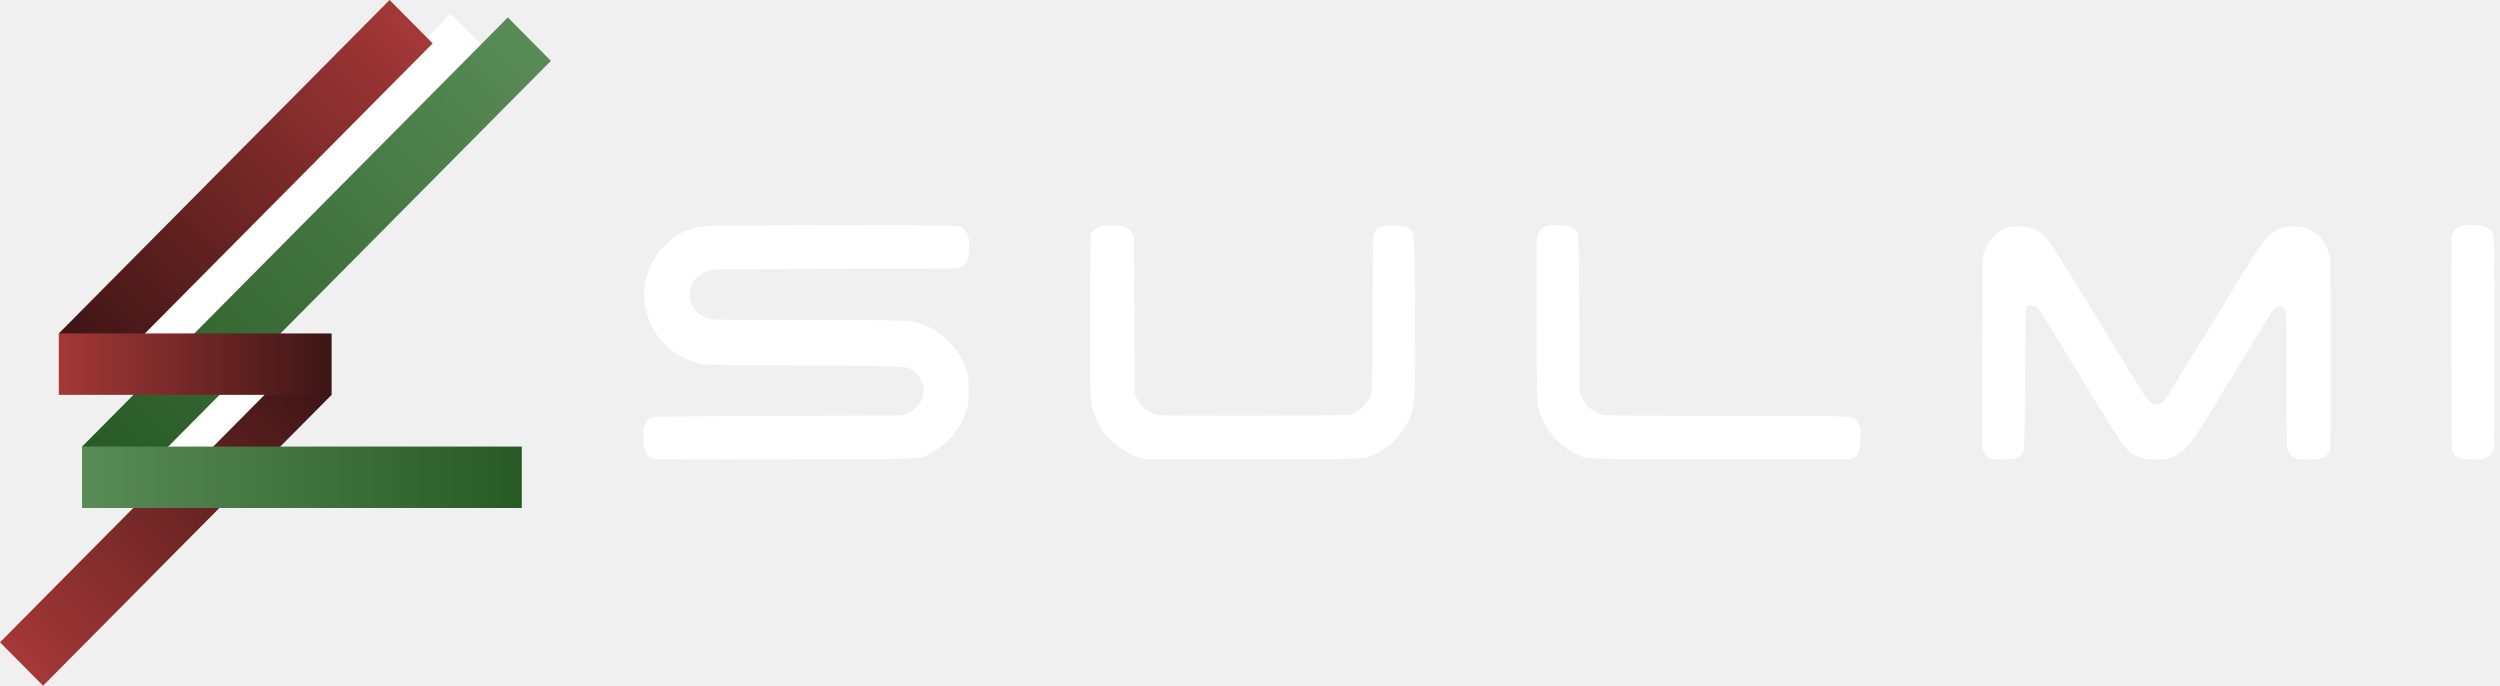
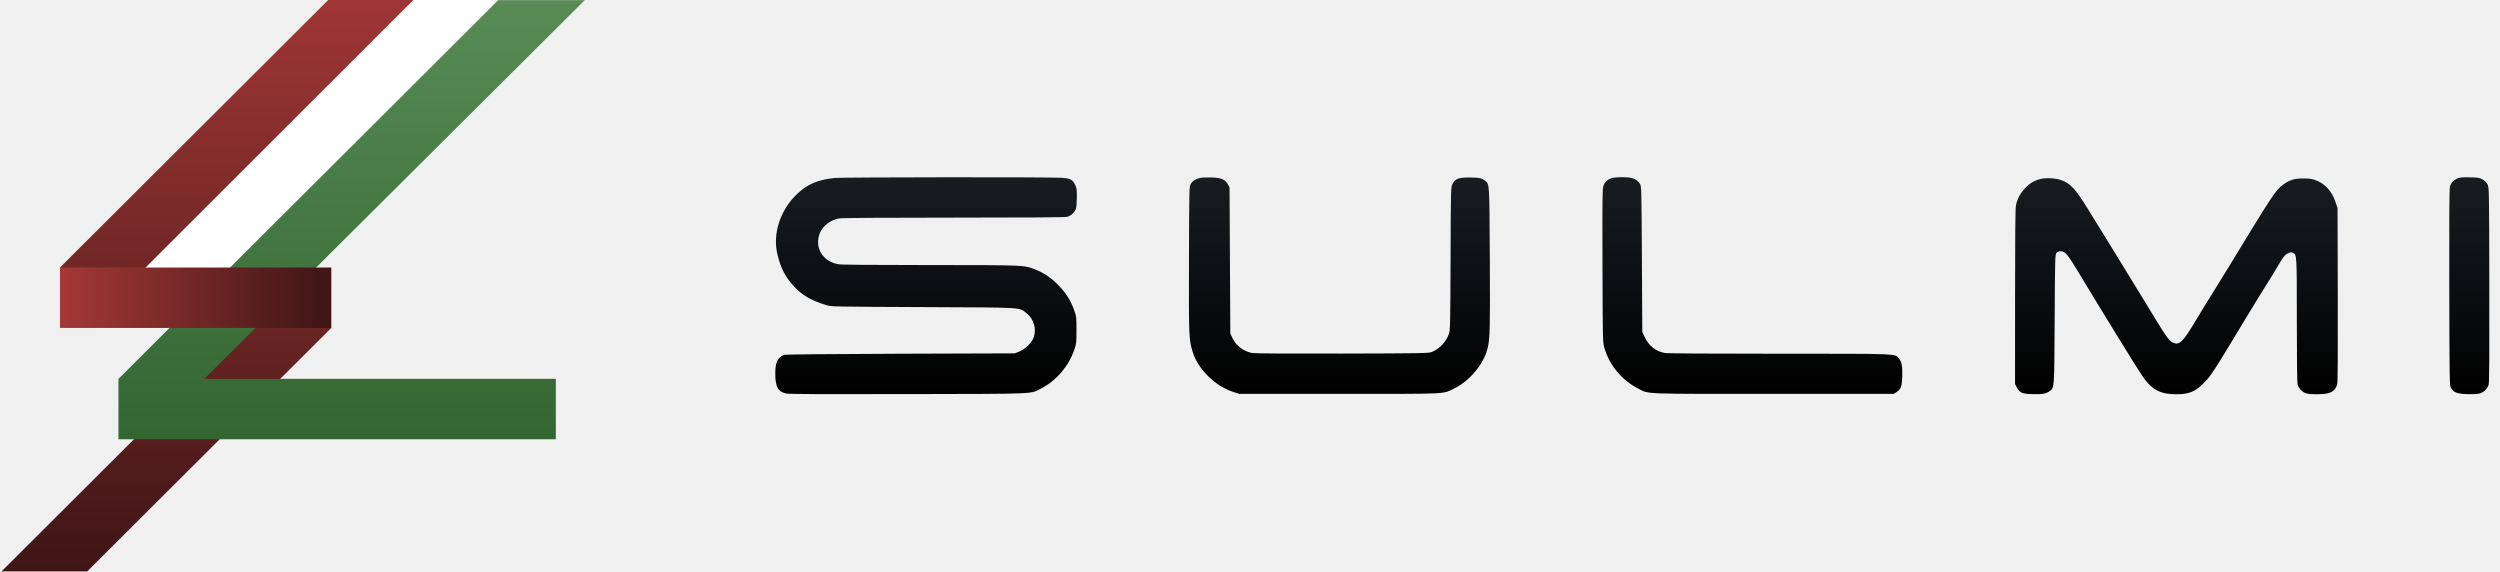
- <svg xmlns="http://www.w3.org/2000/svg" width="175" height="48" viewBox="0 0 175 48" fill="none">
-   <rect width="4.281" height="28.679" transform="matrix(-0.704254 -0.709948 0.704254 -0.709948 3.01538 48)" fill="url(#paint0_linear_7_214)" />
-   <path d="M15.976 24.121L18.992 27.16L12.284 33.922L9.269 30.882L15.976 24.121Z" fill="white" />
-   <path d="M31.55 0.955L34.566 3.995L11.763 26.982L8.748 23.942L31.55 0.955Z" fill="white" />
-   <path d="M35.548 1.219L38.563 4.259L8.76 34.303L5.745 31.263L35.548 1.219Z" fill="url(#paint1_linear_7_214)" />
-   <path d="M5.745 31.26L5.745 35.559L36.526 35.559L36.526 31.26L5.745 31.26Z" fill="url(#paint2_linear_7_214)" />
-   <rect width="4.281" height="32.877" transform="matrix(0.704254 0.709948 -0.704254 0.709948 27.2705 0)" fill="url(#paint3_linear_7_214)" />
-   <rect x="4.117" y="27.639" width="4.299" height="19.096" transform="rotate(-90 4.11694 27.6393)" fill="url(#paint4_linear_7_214)" />
-   <path fill-rule="evenodd" clip-rule="evenodd" d="M49.522 15.821C48.264 15.948 47.471 16.284 46.69 17.021C45.402 18.235 44.815 20.037 45.195 21.61C45.455 22.687 45.81 23.354 46.518 24.093C47.113 24.715 47.769 25.089 48.86 25.426C49.26 25.55 49.302 25.551 56.2 25.583C63.974 25.619 63.446 25.588 64.02 26.043C64.579 26.487 64.793 27.203 64.567 27.871C64.432 28.269 63.937 28.758 63.483 28.941L63.138 29.081L54.473 29.11C49.548 29.126 45.759 29.161 45.693 29.191C45.193 29.416 45.031 29.763 45.031 30.613C45.031 31.605 45.236 31.982 45.851 32.115C46.072 32.163 48.559 32.175 55.078 32.161C65.083 32.138 64.289 32.174 65.18 31.708C66.298 31.124 67.212 30.042 67.642 28.792C67.792 28.355 67.801 28.272 67.801 27.318C67.801 26.331 67.796 26.294 67.621 25.802C67.372 25.102 67.044 24.576 66.498 23.997C65.943 23.408 65.363 23.003 64.71 22.75C63.812 22.401 63.986 22.408 56.743 22.406C52.231 22.405 50.01 22.384 49.777 22.341C48.817 22.165 48.198 21.419 48.27 20.524C48.335 19.706 48.971 19.049 49.863 18.879C50.062 18.841 53.116 18.82 58.525 18.82C64.177 18.82 66.95 18.8 67.097 18.759C67.395 18.676 67.681 18.409 67.762 18.137C67.799 18.013 67.829 17.614 67.829 17.25C67.829 16.68 67.812 16.556 67.7 16.336C67.496 15.934 67.348 15.859 66.665 15.807C65.858 15.747 50.134 15.759 49.522 15.821ZM77.165 15.815C76.818 15.889 76.576 16.043 76.439 16.279C76.323 16.476 76.321 16.566 76.306 21.957C76.289 27.904 76.295 28.042 76.606 29.03C77.003 30.293 78.317 31.573 79.648 31.995L80.121 32.145H87.663C96.089 32.145 95.467 32.174 96.357 31.736C97.547 31.151 98.593 29.886 98.887 28.676C99.059 27.97 99.078 27.181 99.049 21.888C99.017 16.079 99.031 16.315 98.688 16.026C98.459 15.832 98.22 15.785 97.45 15.785C96.673 15.786 96.411 15.893 96.22 16.289C96.103 16.533 96.101 16.615 96.082 21.913C96.065 26.806 96.054 27.316 95.964 27.587C95.763 28.194 95.242 28.75 94.658 28.979C94.417 29.073 93.943 29.082 87.9 29.096C83.864 29.107 81.285 29.091 81.098 29.056C80.417 28.93 79.866 28.512 79.584 27.907L79.43 27.578L79.401 22.057L79.373 16.537L79.245 16.297C79.053 15.936 78.741 15.807 78.003 15.781C77.68 15.771 77.303 15.785 77.165 15.815ZM108.225 15.841C107.933 15.945 107.75 16.125 107.639 16.416C107.559 16.626 107.551 17.297 107.567 22.433C107.585 28.151 107.587 28.218 107.71 28.655C108.081 29.976 109.043 31.129 110.303 31.763C111.112 32.17 110.436 32.145 120.507 32.145H129.575L129.776 32.018C130.131 31.797 130.204 31.6 130.228 30.813C130.251 30.034 130.192 29.722 129.972 29.46C129.665 29.093 130.088 29.11 120.908 29.11C115.514 29.11 112.47 29.089 112.27 29.051C111.586 28.921 111.072 28.512 110.759 27.849L110.576 27.462L110.548 21.971C110.521 16.901 110.511 16.465 110.419 16.296C110.295 16.069 110.071 15.905 109.77 15.821C109.45 15.732 108.494 15.744 108.225 15.841ZM172.243 15.838C171.936 15.952 171.713 16.184 171.635 16.47C171.587 16.646 171.574 18.694 171.586 24.109C171.602 31.389 171.604 31.512 171.717 31.705C171.911 32.037 172.193 32.141 172.957 32.164C173.355 32.177 173.722 32.157 173.874 32.116C174.193 32.03 174.48 31.748 174.563 31.439C174.607 31.271 174.622 29.069 174.611 23.87C174.596 16.566 174.595 16.536 174.476 16.306C174.399 16.157 174.265 16.024 174.102 15.932C173.878 15.807 173.765 15.787 173.157 15.772C172.661 15.76 172.403 15.778 172.243 15.838ZM140.715 15.89C140.225 16.003 139.871 16.212 139.507 16.603C139.127 17.011 138.912 17.424 138.821 17.92C138.777 18.156 138.758 20.326 138.758 24.83V31.397L138.887 31.654C139.089 32.054 139.292 32.141 140.083 32.165C140.804 32.187 141.128 32.128 141.377 31.932C141.735 31.649 141.72 31.867 141.751 26.5C141.779 21.791 141.784 21.602 141.89 21.485C141.964 21.402 142.069 21.364 142.217 21.364C142.541 21.364 142.724 21.58 143.535 22.924C145.544 26.256 147.938 30.143 148.384 30.798C149.079 31.82 149.723 32.17 150.909 32.172C151.886 32.175 152.36 31.991 152.982 31.368C153.571 30.778 153.648 30.661 156.172 26.48C156.748 25.526 157.426 24.42 157.68 24.023C157.934 23.625 158.316 23.001 158.531 22.635C159.035 21.774 159.145 21.632 159.401 21.51C159.569 21.43 159.642 21.423 159.752 21.473C160.063 21.615 160.059 21.554 160.059 26.579C160.06 29.769 160.079 31.291 160.123 31.448C160.204 31.74 160.49 32.028 160.781 32.109C161.118 32.203 162.116 32.189 162.462 32.086C162.802 31.985 163.019 31.762 163.11 31.421C163.152 31.267 163.166 29.107 163.155 24.646L163.139 18.098L162.982 17.631C162.703 16.806 162.181 16.24 161.46 15.979C161.205 15.887 160.986 15.857 160.548 15.856C159.872 15.855 159.504 15.97 159.006 16.34C158.45 16.754 158.207 17.122 154.981 22.433C154.536 23.164 153.935 24.14 153.643 24.601C153.352 25.062 152.804 25.956 152.427 26.587C151.448 28.223 151.187 28.481 150.714 28.278C150.375 28.132 150.233 27.923 148.326 24.774C147.835 23.963 146.863 22.377 146.166 21.248C145.469 20.119 144.626 18.754 144.293 18.213C143.328 16.646 142.947 16.232 142.237 15.982C141.827 15.837 141.126 15.794 140.715 15.89Z" fill="white" />
+ <svg xmlns="http://www.w3.org/2000/svg" width="210" height="48" viewBox="0 0 210 48" fill="none">
+   <path d="M0.125 48L24.231 23.957L27.829 27.546L7.322 48H0.125Z" fill="url(#paint0_linear_22_431)" />
+   <path d="M41.997 2.24131e-07L15.055 26.77L11.456 23.18L34.697 1.28941e-07L41.997 2.24131e-07Z" fill="white" />
+   <path d="M49.124 0.011L13.55 35.415L9.951 31.825L41.849 0.011H49.124Z" fill="url(#paint1_linear_22_431)" />
+   <path d="M9.951 31.822L9.951 36.898L46.689 36.898V31.822L9.951 31.822Z" fill="url(#paint2_linear_22_431)" />
+   <path d="M34.721 0L8.637 26.06L5.038 22.47L27.568 0H34.721Z" fill="url(#paint3_linear_22_431)" />
+   <path d="M5.038 27.546L5.038 22.47L27.83 22.47L27.829 27.546L5.038 27.546Z" fill="url(#paint4_linear_22_431)" />
+   <path fill-rule="evenodd" clip-rule="evenodd" d="M70.114 14.95C68.717 15.091 67.835 15.464 66.968 16.282C65.537 17.632 64.884 19.633 65.306 21.381C65.595 22.578 65.99 23.319 66.776 24.141C67.437 24.832 68.166 25.247 69.378 25.622C69.824 25.76 69.87 25.761 77.534 25.796C86.173 25.836 85.585 25.801 86.223 26.308C86.844 26.801 87.082 27.596 86.831 28.338C86.681 28.78 86.131 29.323 85.626 29.527L85.243 29.682L75.615 29.714C70.143 29.733 65.933 29.771 65.86 29.804C65.304 30.055 65.124 30.44 65.124 31.384C65.124 32.487 65.353 32.906 66.035 33.054C66.281 33.107 69.045 33.121 76.287 33.104C87.404 33.08 86.522 33.119 87.512 32.602C88.754 31.953 89.769 30.75 90.247 29.361C90.414 28.876 90.424 28.784 90.424 27.723C90.424 26.627 90.419 26.585 90.224 26.039C89.947 25.262 89.584 24.677 88.977 24.033C88.36 23.38 87.715 22.93 86.989 22.648C85.991 22.26 86.186 22.269 78.138 22.266C73.125 22.265 70.656 22.242 70.398 22.194C69.331 21.998 68.643 21.169 68.723 20.175C68.795 19.266 69.503 18.535 70.493 18.347C70.714 18.305 74.108 18.282 80.118 18.281C86.398 18.281 89.479 18.259 89.642 18.214C89.973 18.121 90.291 17.824 90.381 17.523C90.422 17.384 90.456 16.941 90.456 16.538C90.456 15.903 90.436 15.766 90.312 15.521C90.085 15.075 89.921 14.991 89.162 14.934C88.266 14.867 70.794 14.881 70.114 14.95ZM100.829 14.942C100.443 15.024 100.175 15.196 100.021 15.458C99.893 15.677 99.891 15.777 99.874 21.767C99.855 28.375 99.862 28.528 100.207 29.627C100.649 31.029 102.109 32.452 103.588 32.92L104.113 33.087H112.493C121.855 33.087 121.164 33.119 122.153 32.633C123.475 31.982 124.637 30.577 124.965 29.233C125.155 28.448 125.176 27.572 125.144 21.691C125.108 15.236 125.124 15.499 124.743 15.177C124.488 14.961 124.223 14.91 123.368 14.91C122.504 14.91 122.213 15.029 122.001 15.47C121.871 15.741 121.869 15.831 121.848 21.718C121.828 27.154 121.817 27.721 121.717 28.023C121.493 28.697 120.914 29.315 120.265 29.569C119.998 29.674 119.471 29.683 112.756 29.7C108.272 29.711 105.407 29.694 105.198 29.655C104.442 29.515 103.83 29.05 103.516 28.378L103.346 28.012L103.314 21.878L103.282 15.745L103.14 15.478C102.926 15.077 102.579 14.933 101.76 14.905C101.4 14.893 100.982 14.91 100.829 14.942ZM135.34 14.971C135.016 15.087 134.812 15.287 134.689 15.61C134.6 15.844 134.591 16.589 134.609 22.296C134.629 28.65 134.631 28.724 134.767 29.21C135.18 30.677 136.248 31.958 137.649 32.662C138.547 33.114 137.797 33.087 148.987 33.087H159.062L159.286 32.946C159.679 32.7 159.761 32.481 159.787 31.607C159.813 30.742 159.747 30.395 159.503 30.104C159.162 29.696 159.632 29.714 149.432 29.714C143.439 29.714 140.056 29.692 139.834 29.649C139.074 29.504 138.503 29.05 138.155 28.314L137.952 27.884L137.92 21.782C137.891 16.149 137.88 15.665 137.777 15.477C137.64 15.224 137.391 15.042 137.057 14.949C136.701 14.851 135.639 14.864 135.34 14.971ZM206.471 14.968C206.13 15.095 205.882 15.353 205.795 15.67C205.742 15.866 205.727 18.141 205.74 24.159C205.758 32.247 205.761 32.383 205.887 32.599C206.102 32.967 206.415 33.082 207.264 33.109C207.706 33.122 208.114 33.101 208.283 33.055C208.637 32.959 208.956 32.646 209.048 32.302C209.098 32.116 209.114 29.669 209.102 23.892C209.085 15.777 209.085 15.744 208.952 15.488C208.866 15.322 208.718 15.175 208.536 15.073C208.287 14.933 208.162 14.912 207.486 14.895C206.935 14.881 206.649 14.902 206.471 14.968ZM171.44 15.025C170.896 15.151 170.502 15.384 170.097 15.818C169.675 16.271 169.436 16.731 169.335 17.282C169.287 17.543 169.265 19.955 169.265 24.96V32.256L169.409 32.541C169.633 32.986 169.859 33.082 170.738 33.109C171.538 33.133 171.899 33.068 172.175 32.851C172.573 32.536 172.556 32.779 172.591 26.815C172.622 21.583 172.628 21.373 172.745 21.243C172.828 21.151 172.944 21.108 173.108 21.108C173.469 21.108 173.672 21.348 174.573 22.842C176.805 26.543 179.465 30.862 179.961 31.59C180.734 32.725 181.448 33.114 182.766 33.117C183.852 33.12 184.379 32.916 185.07 32.223C185.725 31.568 185.81 31.438 188.614 26.792C189.254 25.732 190.008 24.504 190.29 24.062C190.572 23.621 190.997 22.927 191.235 22.521C191.796 21.564 191.918 21.406 192.202 21.271C192.388 21.182 192.469 21.173 192.592 21.23C192.937 21.387 192.933 21.32 192.934 26.902C192.934 30.447 192.956 32.138 193.004 32.313C193.094 32.637 193.412 32.957 193.736 33.047C194.11 33.152 195.218 33.136 195.603 33.021C195.981 32.909 196.222 32.661 196.324 32.283C196.37 32.112 196.385 29.712 196.373 24.755L196.355 17.479L196.18 16.961C195.871 16.044 195.291 15.415 194.489 15.125C194.206 15.022 193.963 14.99 193.477 14.989C192.726 14.987 192.316 15.115 191.763 15.526C191.146 15.986 190.876 16.395 187.291 22.296C186.797 23.108 186.128 24.192 185.804 24.705C185.481 25.217 184.872 26.21 184.453 26.911C183.365 28.729 183.075 29.016 182.55 28.79C182.173 28.628 182.015 28.396 179.897 24.897C179.351 23.997 178.271 22.233 177.496 20.979C176.722 19.725 175.785 18.208 175.415 17.607C174.344 15.866 173.92 15.406 173.131 15.128C172.675 14.967 171.897 14.92 171.44 15.025Z" fill="url(#paint5_linear_22_431)" />
  <defs>
-     <linearGradient id="paint0_linear_7_214" x1="2.141" y1="0" x2="2.141" y2="28.679" gradientUnits="userSpaceOnUse">
+     <linearGradient id="paint0_linear_22_431" x1="24.625" y1="0" x2="24.625" y2="48" gradientUnits="userSpaceOnUse">
      <stop stop-color="#A43837" />
      <stop offset="1" stop-color="#3E1515" />
    </linearGradient>
-     <linearGradient id="paint1_linear_7_214" x1="37.056" y1="2.739" x2="7.013" y2="32.541" gradientUnits="userSpaceOnUse">
+     <linearGradient id="paint1_linear_22_431" x1="24.361" y1="-0.047" x2="24.361" y2="48" gradientUnits="userSpaceOnUse">
      <stop stop-color="#598B57" />
      <stop offset="1" stop-color="#285A26" />
    </linearGradient>
-     <linearGradient id="paint2_linear_7_214" x1="5.745" y1="33.41" x2="36.526" y2="33.41" gradientUnits="userSpaceOnUse">
+     <linearGradient id="paint2_linear_22_431" x1="24.625" y1="0" x2="24.625" y2="48" gradientUnits="userSpaceOnUse">
      <stop stop-color="#598B57" />
      <stop offset="1" stop-color="#285A26" />
    </linearGradient>
-     <linearGradient id="paint3_linear_7_214" x1="2.141" y1="0" x2="2.141" y2="32.877" gradientUnits="userSpaceOnUse">
+     <linearGradient id="paint3_linear_22_431" x1="24.624" y1="-2.81" x2="24.624" y2="48" gradientUnits="userSpaceOnUse">
      <stop stop-color="#A43837" />
      <stop offset="1" stop-color="#3E1515" />
    </linearGradient>
-     <linearGradient id="paint4_linear_7_214" x1="6.266" y1="27.639" x2="6.266" y2="46.735" gradientUnits="userSpaceOnUse">
+     <linearGradient id="paint4_linear_22_431" x1="5.038" y1="25.008" x2="27.829" y2="25.008" gradientUnits="userSpaceOnUse">
      <stop stop-color="#A43837" />
      <stop offset="1" stop-color="#3E1515" />
    </linearGradient>
+     <linearGradient id="paint5_linear_22_431" x1="137.115" y1="14.882" x2="137.115" y2="33.117" gradientUnits="userSpaceOnUse">
+       <stop stop-color="#181C21" />
+       <stop offset="1" />
+     </linearGradient>
  </defs>
</svg>
